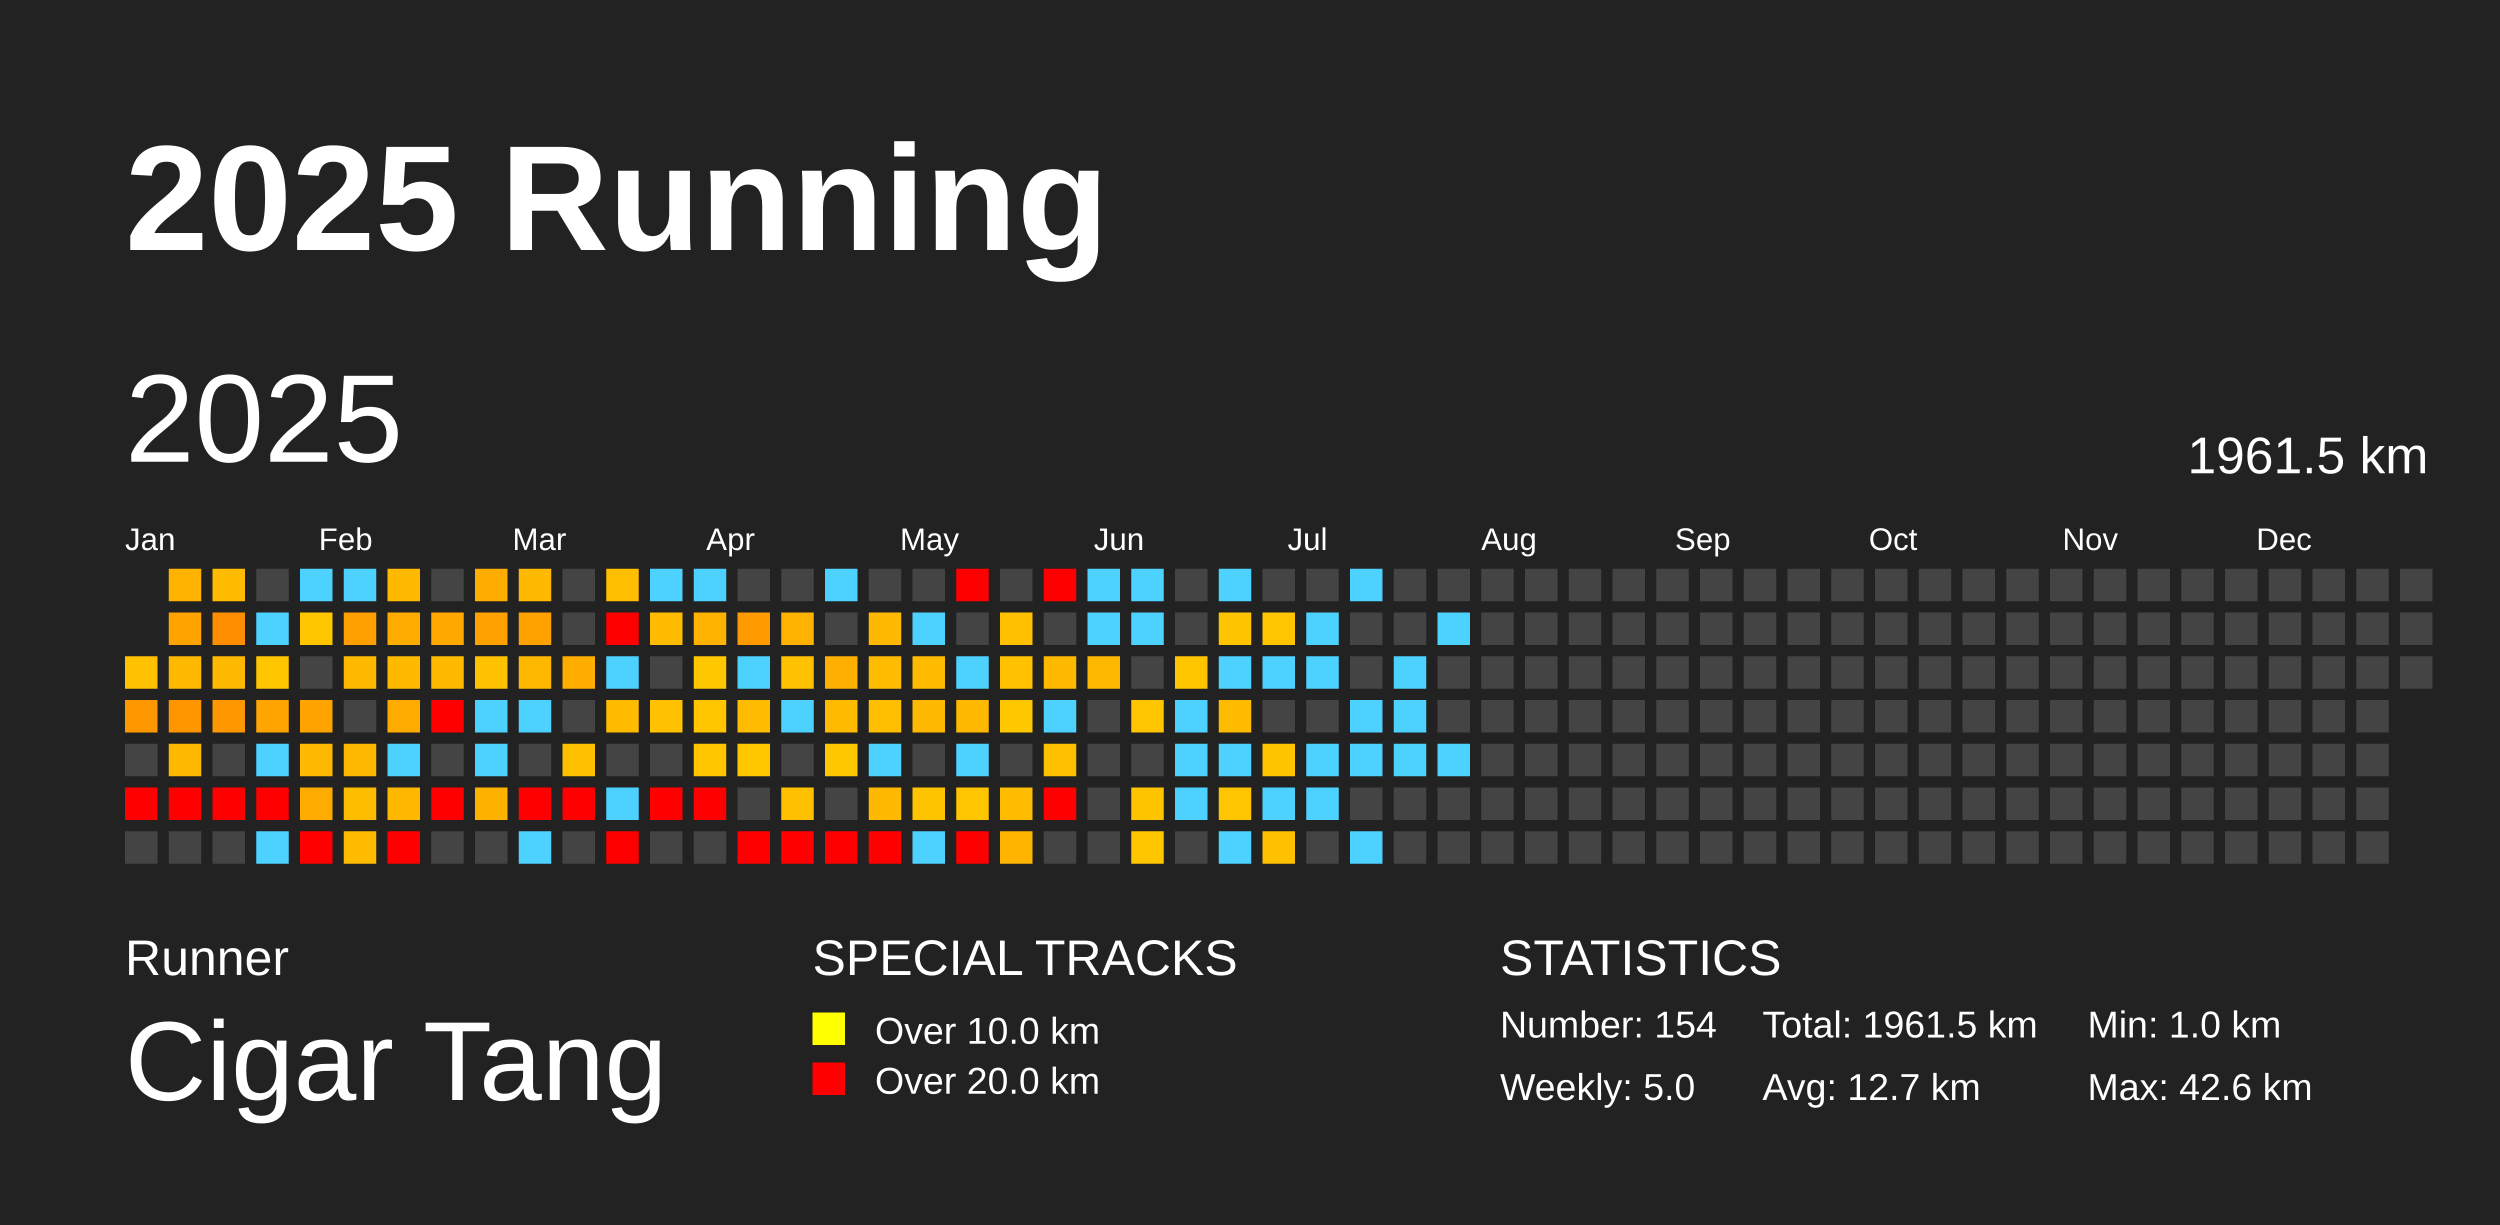
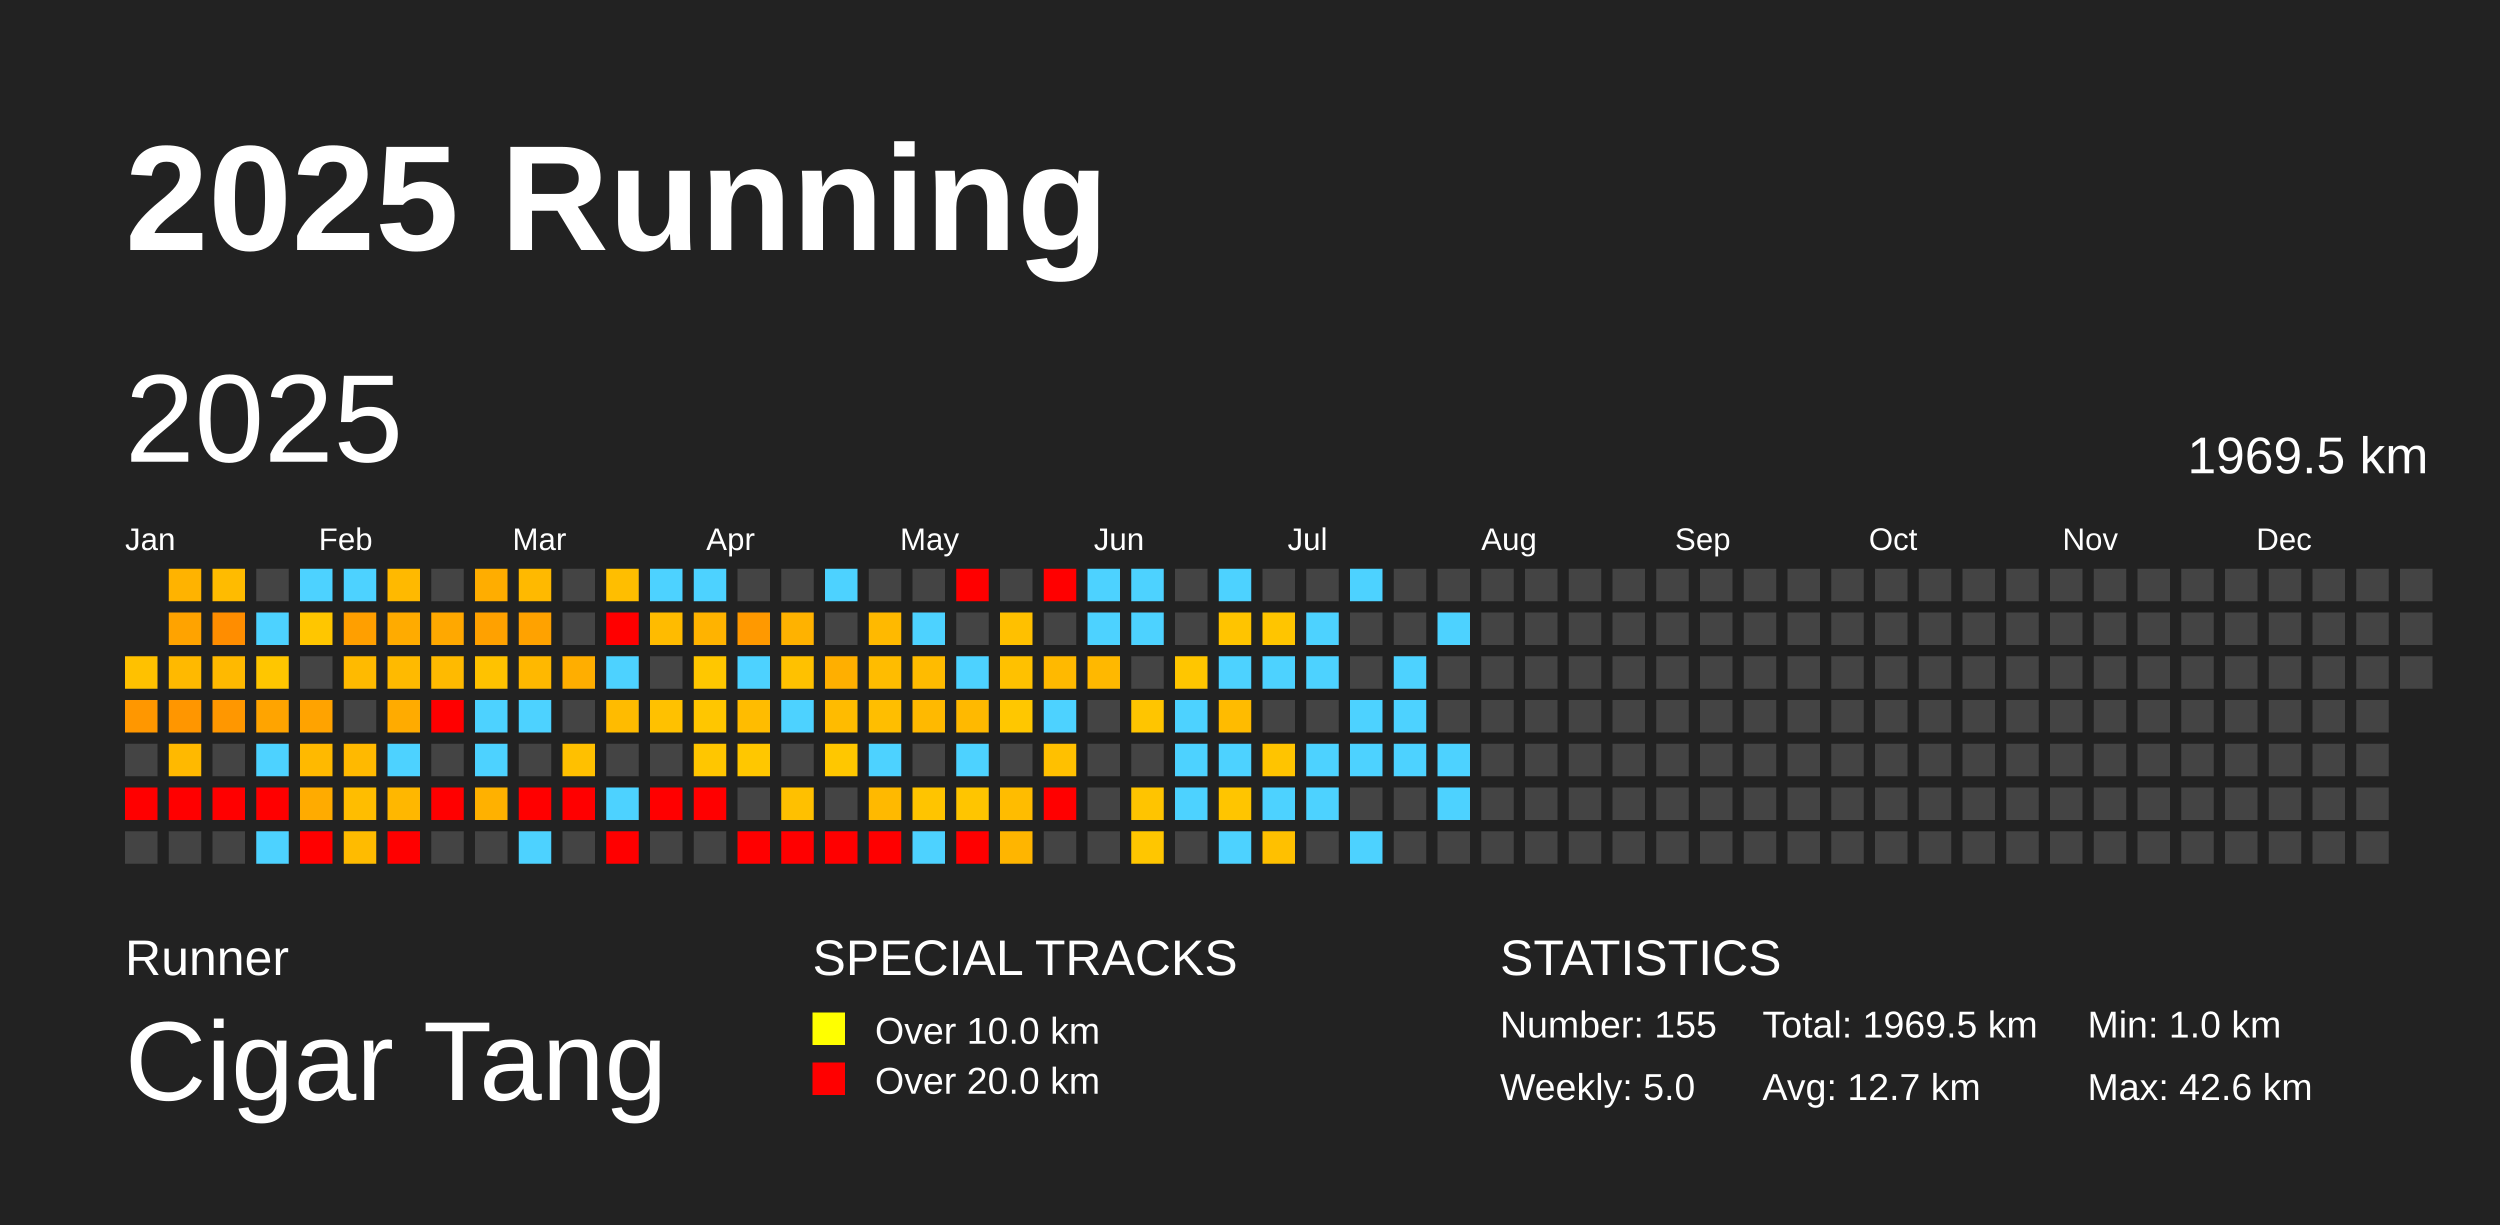
<svg xmlns="http://www.w3.org/2000/svg" baseProfile="full" height="98mm" version="1.1" viewBox="0,0,200,98" width="200mm">
  <defs />
  <rect fill="#222222" height="98" width="200" x="0" y="0" />
  <text fill="#FFFFFF" style="font-size:12px; font-family:Arial; font-weight:bold;" x="10" y="20">2025 Running</text>
  <text fill="#FFFFFF" style="font-size:4px; font-family:Arial" x="10" y="78">Runner</text>
  <text fill="#FFFFFF" style="font-size:9px; font-family:Arial" x="10" y="88">Cigar Tang</text>
  <text fill="#FFFFFF" style="font-size:4px; font-family:Arial" x="65" y="78">SPECIAL TRACKS</text>
  <rect fill="yellow" height="2.6" width="2.6" x="65" y="81" />
  <text fill="#FFFFFF" style="font-size:3px; font-family:Arial" x="70" y="83.5">Over 10.0 km</text>
  <rect fill="red" height="2.6" width="2.6" x="65" y="85" />
  <text fill="#FFFFFF" style="font-size:3px; font-family:Arial" x="70" y="87.5">Over 20.0 km</text>
  <text fill="#FFFFFF" style="font-size:4px; font-family:Arial" x="120" y="78">STATISTICS</text>
-   <text fill="#FFFFFF" style="font-size:3px; font-family:Arial" x="120" y="83">Number: 154</text>
+   <text fill="#FFFFFF" style="font-size:3px; font-family:Arial" x="120" y="83">Number: 155</text>
  <text fill="#FFFFFF" style="font-size:3px; font-family:Arial" x="120" y="88">Weekly: 5.0</text>
-   <text fill="#FFFFFF" style="font-size:3px; font-family:Arial" x="141" y="83">Total: 1961.5 km</text>
+   <text fill="#FFFFFF" style="font-size:3px; font-family:Arial" x="141" y="83">Total: 1969.5 km</text>
  <text fill="#FFFFFF" style="font-size:3px; font-family:Arial" x="141" y="88">Avg: 12.7 km</text>
  <text fill="#FFFFFF" style="font-size:3px; font-family:Arial" x="167" y="83">Min: 1.0 km</text>
  <text fill="#FFFFFF" style="font-size:3px; font-family:Arial" x="167" y="88">Max: 42.6 km</text>
  <text dominant-baseline="hanging" fill="#FFFFFF" style="font-size:10.0px; font-family:Arial;" x="10" y="30">2025</text>
-   <text dominant-baseline="hanging" fill="#FFFFFF" style="font-size:4.125px; font-family:Arial;" x="175" y="35">1961.5 km</text>
+   <text dominant-baseline="hanging" fill="#FFFFFF" style="font-size:4.125px; font-family:Arial;" x="175" y="35">1969.5 km</text>
  <text fill="#FFFFFF" style="font-size:2.5px; font-family:Arial" x="10.0" y="44">Jan</text>
  <text fill="#FFFFFF" style="font-size:2.5px; font-family:Arial" x="25.5" y="44">Feb</text>
  <text fill="#FFFFFF" style="font-size:2.5px; font-family:Arial" x="41.0" y="44">Mar</text>
  <text fill="#FFFFFF" style="font-size:2.5px; font-family:Arial" x="56.5" y="44">Apr</text>
  <text fill="#FFFFFF" style="font-size:2.5px; font-family:Arial" x="72.0" y="44">May</text>
  <text fill="#FFFFFF" style="font-size:2.5px; font-family:Arial" x="87.5" y="44">Jun</text>
  <text fill="#FFFFFF" style="font-size:2.5px; font-family:Arial" x="103.0" y="44">Jul</text>
  <text fill="#FFFFFF" style="font-size:2.5px; font-family:Arial" x="118.5" y="44">Aug</text>
  <text fill="#FFFFFF" style="font-size:2.5px; font-family:Arial" x="134.0" y="44">Sep</text>
  <text fill="#FFFFFF" style="font-size:2.5px; font-family:Arial" x="149.5" y="44">Oct</text>
  <text fill="#FFFFFF" style="font-size:2.5px; font-family:Arial" x="165.0" y="44">Nov</text>
  <text fill="#FFFFFF" style="font-size:2.5px; font-family:Arial" x="180.5" y="44">Dec</text>
  <rect fill="#ffc100" height="2.6" width="2.6" x="10.0" y="52.5" />
  <rect fill="#ff9700" height="2.6" width="2.6" x="10.0" y="56.0" />
  <rect fill="#444444" height="2.6" width="2.6" x="10.0" y="59.5" />
  <rect fill="red" height="2.6" width="2.6" x="10.0" y="63.0" />
  <rect fill="#444444" height="2.6" width="2.6" x="10.0" y="66.5" />
  <rect fill="#ffb300" height="2.6" width="2.6" x="13.5" y="45.5" />
  <rect fill="#ffa300" height="2.6" width="2.6" x="13.5" y="49.0" />
  <rect fill="#ffb900" height="2.6" width="2.6" x="13.5" y="52.5" />
  <rect fill="#ff9600" height="2.6" width="2.6" x="13.5" y="56.0" />
  <rect fill="#ffb900" height="2.6" width="2.6" x="13.5" y="59.5" />
  <rect fill="red" height="2.6" width="2.6" x="13.5" y="63.0" />
  <rect fill="#444444" height="2.6" width="2.6" x="13.5" y="66.5" />
  <rect fill="#ffbb00" height="2.6" width="2.6" x="17.0" y="45.5" />
  <rect fill="#ff8d00" height="2.6" width="2.6" x="17.0" y="49.0" />
  <rect fill="#ffb900" height="2.6" width="2.6" x="17.0" y="52.5" />
  <rect fill="#ff9700" height="2.6" width="2.6" x="17.0" y="56.0" />
  <rect fill="#444444" height="2.6" width="2.6" x="17.0" y="59.5" />
  <rect fill="red" height="2.6" width="2.6" x="17.0" y="63.0" />
  <rect fill="#444444" height="2.6" width="2.6" x="17.0" y="66.5" />
  <rect fill="#444444" height="2.6" width="2.6" x="20.5" y="45.5" />
  <rect fill="#4dd2ff" height="2.6" width="2.6" x="20.5" y="49.0" />
  <rect fill="#ffc600" height="2.6" width="2.6" x="20.5" y="52.5" />
  <rect fill="#ffa400" height="2.6" width="2.6" x="20.5" y="56.0" />
  <rect fill="#4dd2ff" height="2.6" width="2.6" x="20.5" y="59.5" />
  <rect fill="red" height="2.6" width="2.6" x="20.5" y="63.0" />
  <rect fill="#4dd2ff" height="2.6" width="2.6" x="20.5" y="66.5" />
  <rect fill="#4dd2ff" height="2.6" width="2.6" x="24.0" y="45.5" />
  <rect fill="#ffc600" height="2.6" width="2.6" x="24.0" y="49.0" />
  <rect fill="#444444" height="2.6" width="2.6" x="24.0" y="52.5" />
  <rect fill="#ffa300" height="2.6" width="2.6" x="24.0" y="56.0" />
  <rect fill="#ffb900" height="2.6" width="2.6" x="24.0" y="59.5" />
  <rect fill="#ffab00" height="2.6" width="2.6" x="24.0" y="63.0" />
  <rect fill="red" height="2.6" width="2.6" x="24.0" y="66.5" />
  <rect fill="#4dd2ff" height="2.6" width="2.6" x="27.5" y="45.5" />
  <rect fill="#ff9f00" height="2.6" width="2.6" x="27.5" y="49.0" />
  <rect fill="#ffba00" height="2.6" width="2.6" x="27.5" y="52.5" />
  <rect fill="#444444" height="2.6" width="2.6" x="27.5" y="56.0" />
  <rect fill="#ffb900" height="2.6" width="2.6" x="27.5" y="59.5" />
  <rect fill="#ffbd00" height="2.6" width="2.6" x="27.5" y="63.0" />
  <rect fill="#ffbb00" height="2.6" width="2.6" x="27.5" y="66.5" />
  <rect fill="#ffb900" height="2.6" width="2.6" x="31.0" y="45.5" />
  <rect fill="#ffab00" height="2.6" width="2.6" x="31.0" y="49.0" />
  <rect fill="#ffba00" height="2.6" width="2.6" x="31.0" y="52.5" />
  <rect fill="#ffab00" height="2.6" width="2.6" x="31.0" y="56.0" />
  <rect fill="#4dd2ff" height="2.6" width="2.6" x="31.0" y="59.5" />
  <rect fill="#ffb700" height="2.6" width="2.6" x="31.0" y="63.0" />
  <rect fill="red" height="2.6" width="2.6" x="31.0" y="66.5" />
  <rect fill="#444444" height="2.6" width="2.6" x="34.5" y="45.5" />
  <rect fill="#ffa800" height="2.6" width="2.6" x="34.5" y="49.0" />
  <rect fill="#ffba00" height="2.6" width="2.6" x="34.5" y="52.5" />
  <rect fill="red" height="2.6" width="2.6" x="34.5" y="56.0" />
  <rect fill="#444444" height="2.6" width="2.6" x="34.5" y="59.5" />
  <rect fill="red" height="2.6" width="2.6" x="34.5" y="63.0" />
  <rect fill="#444444" height="2.6" width="2.6" x="34.5" y="66.5" />
  <rect fill="#ffad00" height="2.6" width="2.6" x="38.0" y="45.5" />
  <rect fill="#ffa100" height="2.6" width="2.6" x="38.0" y="49.0" />
  <rect fill="#ffc200" height="2.6" width="2.6" x="38.0" y="52.5" />
  <rect fill="#4dd2ff" height="2.6" width="2.6" x="38.0" y="56.0" />
  <rect fill="#4dd2ff" height="2.6" width="2.6" x="38.0" y="59.5" />
  <rect fill="#ffb100" height="2.6" width="2.6" x="38.0" y="63.0" />
  <rect fill="#444444" height="2.6" width="2.6" x="38.0" y="66.5" />
  <rect fill="#ffb900" height="2.6" width="2.6" x="41.5" y="45.5" />
  <rect fill="#ffa200" height="2.6" width="2.6" x="41.5" y="49.0" />
  <rect fill="#ffb800" height="2.6" width="2.6" x="41.5" y="52.5" />
  <rect fill="#4dd2ff" height="2.6" width="2.6" x="41.5" y="56.0" />
  <rect fill="#444444" height="2.6" width="2.6" x="41.5" y="59.5" />
  <rect fill="red" height="2.6" width="2.6" x="41.5" y="63.0" />
  <rect fill="#4dd2ff" height="2.6" width="2.6" x="41.5" y="66.5" />
  <rect fill="#444444" height="2.6" width="2.6" x="45.0" y="45.5" />
  <rect fill="#444444" height="2.6" width="2.6" x="45.0" y="49.0" />
  <rect fill="#ffae00" height="2.6" width="2.6" x="45.0" y="52.5" />
  <rect fill="#444444" height="2.6" width="2.6" x="45.0" y="56.0" />
  <rect fill="#ffc000" height="2.6" width="2.6" x="45.0" y="59.5" />
  <rect fill="red" height="2.6" width="2.6" x="45.0" y="63.0" />
  <rect fill="#444444" height="2.6" width="2.6" x="45.0" y="66.5" />
  <rect fill="#ffbe00" height="2.6" width="2.6" x="48.5" y="45.5" />
  <rect fill="red" height="2.6" width="2.6" x="48.5" y="49.0" />
  <rect fill="#4dd2ff" height="2.6" width="2.6" x="48.5" y="52.5" />
  <rect fill="#ffbb00" height="2.6" width="2.6" x="48.5" y="56.0" />
  <rect fill="#444444" height="2.6" width="2.6" x="48.5" y="59.5" />
  <rect fill="#4dd2ff" height="2.6" width="2.6" x="48.5" y="63.0" />
  <rect fill="red" height="2.6" width="2.6" x="48.5" y="66.5" />
  <rect fill="#4dd2ff" height="2.6" width="2.6" x="52.0" y="45.5" />
  <rect fill="#ffbb00" height="2.6" width="2.6" x="52.0" y="49.0" />
  <rect fill="#444444" height="2.6" width="2.6" x="52.0" y="52.5" />
  <rect fill="#ffc100" height="2.6" width="2.6" x="52.0" y="56.0" />
  <rect fill="#444444" height="2.6" width="2.6" x="52.0" y="59.5" />
  <rect fill="red" height="2.6" width="2.6" x="52.0" y="63.0" />
  <rect fill="#444444" height="2.6" width="2.6" x="52.0" y="66.5" />
  <rect fill="#4dd2ff" height="2.6" width="2.6" x="55.5" y="45.5" />
  <rect fill="#ffb300" height="2.6" width="2.6" x="55.5" y="49.0" />
  <rect fill="#ffc700" height="2.6" width="2.6" x="55.5" y="52.5" />
  <rect fill="#ffc600" height="2.6" width="2.6" x="55.5" y="56.0" />
  <rect fill="#ffc600" height="2.6" width="2.6" x="55.5" y="59.5" />
  <rect fill="red" height="2.6" width="2.6" x="55.5" y="63.0" />
  <rect fill="#444444" height="2.6" width="2.6" x="55.5" y="66.5" />
  <rect fill="#444444" height="2.6" width="2.6" x="59.0" y="45.5" />
  <rect fill="#ff9900" height="2.6" width="2.6" x="59.0" y="49.0" />
  <rect fill="#4dd2ff" height="2.6" width="2.6" x="59.0" y="52.5" />
  <rect fill="#ffbc00" height="2.6" width="2.6" x="59.0" y="56.0" />
  <rect fill="#ffc700" height="2.6" width="2.6" x="59.0" y="59.5" />
  <rect fill="#444444" height="2.6" width="2.6" x="59.0" y="63.0" />
  <rect fill="red" height="2.6" width="2.6" x="59.0" y="66.5" />
  <rect fill="#444444" height="2.6" width="2.6" x="62.5" y="45.5" />
  <rect fill="#ffb200" height="2.6" width="2.6" x="62.5" y="49.0" />
  <rect fill="#ffc100" height="2.6" width="2.6" x="62.5" y="52.5" />
  <rect fill="#4dd2ff" height="2.6" width="2.6" x="62.5" y="56.0" />
  <rect fill="#444444" height="2.6" width="2.6" x="62.5" y="59.5" />
  <rect fill="#ffc000" height="2.6" width="2.6" x="62.5" y="63.0" />
  <rect fill="red" height="2.6" width="2.6" x="62.5" y="66.5" />
  <rect fill="#4dd2ff" height="2.6" width="2.6" x="66.0" y="45.5" />
  <rect fill="#444444" height="2.6" width="2.6" x="66.0" y="49.0" />
  <rect fill="#ffaf00" height="2.6" width="2.6" x="66.0" y="52.5" />
  <rect fill="#ffbb00" height="2.6" width="2.6" x="66.0" y="56.0" />
  <rect fill="#ffc700" height="2.6" width="2.6" x="66.0" y="59.5" />
  <rect fill="#444444" height="2.6" width="2.6" x="66.0" y="63.0" />
  <rect fill="red" height="2.6" width="2.6" x="66.0" y="66.5" />
  <rect fill="#444444" height="2.6" width="2.6" x="69.5" y="45.5" />
  <rect fill="#ffb900" height="2.6" width="2.6" x="69.5" y="49.0" />
  <rect fill="#ffbc00" height="2.6" width="2.6" x="69.5" y="52.5" />
  <rect fill="#ffbe00" height="2.6" width="2.6" x="69.5" y="56.0" />
  <rect fill="#4dd2ff" height="2.6" width="2.6" x="69.5" y="59.5" />
  <rect fill="#ffb900" height="2.6" width="2.6" x="69.5" y="63.0" />
  <rect fill="red" height="2.6" width="2.6" x="69.5" y="66.5" />
  <rect fill="#444444" height="2.6" width="2.6" x="73.0" y="45.5" />
  <rect fill="#4dd2ff" height="2.6" width="2.6" x="73.0" y="49.0" />
  <rect fill="#ffbb00" height="2.6" width="2.6" x="73.0" y="52.5" />
  <rect fill="#ffb900" height="2.6" width="2.6" x="73.0" y="56.0" />
  <rect fill="#444444" height="2.6" width="2.6" x="73.0" y="59.5" />
  <rect fill="#ffc400" height="2.6" width="2.6" x="73.0" y="63.0" />
  <rect fill="#4dd2ff" height="2.6" width="2.6" x="73.0" y="66.5" />
  <rect fill="red" height="2.6" width="2.6" x="76.5" y="45.5" />
  <rect fill="#444444" height="2.6" width="2.6" x="76.5" y="49.0" />
  <rect fill="#4dd2ff" height="2.6" width="2.6" x="76.5" y="52.5" />
  <rect fill="#ffb900" height="2.6" width="2.6" x="76.5" y="56.0" />
  <rect fill="#4dd2ff" height="2.6" width="2.6" x="76.5" y="59.5" />
  <rect fill="#ffc500" height="2.6" width="2.6" x="76.5" y="63.0" />
  <rect fill="red" height="2.6" width="2.6" x="76.5" y="66.5" />
  <rect fill="#444444" height="2.6" width="2.6" x="80.0" y="45.5" />
  <rect fill="#ffc000" height="2.6" width="2.6" x="80.0" y="49.0" />
  <rect fill="#ffc100" height="2.6" width="2.6" x="80.0" y="52.5" />
  <rect fill="#ffc700" height="2.6" width="2.6" x="80.0" y="56.0" />
  <rect fill="#444444" height="2.6" width="2.6" x="80.0" y="59.5" />
  <rect fill="#ffbc00" height="2.6" width="2.6" x="80.0" y="63.0" />
  <rect fill="#ffb500" height="2.6" width="2.6" x="80.0" y="66.5" />
  <rect fill="red" height="2.6" width="2.6" x="83.5" y="45.5" />
  <rect fill="#444444" height="2.6" width="2.6" x="83.5" y="49.0" />
  <rect fill="#ffb900" height="2.6" width="2.6" x="83.5" y="52.5" />
  <rect fill="#4dd2ff" height="2.6" width="2.6" x="83.5" y="56.0" />
  <rect fill="#ffc000" height="2.6" width="2.6" x="83.5" y="59.5" />
  <rect fill="red" height="2.6" width="2.6" x="83.5" y="63.0" />
  <rect fill="#444444" height="2.6" width="2.6" x="83.5" y="66.5" />
  <rect fill="#4dd2ff" height="2.6" width="2.6" x="87.0" y="45.5" />
  <rect fill="#4dd2ff" height="2.6" width="2.6" x="87.0" y="49.0" />
  <rect fill="#ffb800" height="2.6" width="2.6" x="87.0" y="52.5" />
  <rect fill="#444444" height="2.6" width="2.6" x="87.0" y="56.0" />
  <rect fill="#444444" height="2.6" width="2.6" x="87.0" y="59.5" />
  <rect fill="#444444" height="2.6" width="2.6" x="87.0" y="63.0" />
  <rect fill="#444444" height="2.6" width="2.6" x="87.0" y="66.5" />
  <rect fill="#4dd2ff" height="2.6" width="2.6" x="90.5" y="45.5" />
  <rect fill="#4dd2ff" height="2.6" width="2.6" x="90.5" y="49.0" />
  <rect fill="#444444" height="2.6" width="2.6" x="90.5" y="52.5" />
  <rect fill="#ffc500" height="2.6" width="2.6" x="90.5" y="56.0" />
  <rect fill="#444444" height="2.6" width="2.6" x="90.5" y="59.5" />
  <rect fill="#ffc400" height="2.6" width="2.6" x="90.5" y="63.0" />
  <rect fill="#ffc600" height="2.6" width="2.6" x="90.5" y="66.5" />
  <rect fill="#444444" height="2.6" width="2.6" x="94.0" y="45.5" />
  <rect fill="#444444" height="2.6" width="2.6" x="94.0" y="49.0" />
  <rect fill="#ffc600" height="2.6" width="2.6" x="94.0" y="52.5" />
  <rect fill="#4dd2ff" height="2.6" width="2.6" x="94.0" y="56.0" />
  <rect fill="#4dd2ff" height="2.6" width="2.6" x="94.0" y="59.5" />
  <rect fill="#4dd2ff" height="2.6" width="2.6" x="94.0" y="63.0" />
  <rect fill="#444444" height="2.6" width="2.6" x="94.0" y="66.5" />
  <rect fill="#4dd2ff" height="2.6" width="2.6" x="97.5" y="45.5" />
  <rect fill="#ffc400" height="2.6" width="2.6" x="97.5" y="49.0" />
  <rect fill="#4dd2ff" height="2.6" width="2.6" x="97.5" y="52.5" />
  <rect fill="#ffbb00" height="2.6" width="2.6" x="97.5" y="56.0" />
  <rect fill="#4dd2ff" height="2.6" width="2.6" x="97.5" y="59.5" />
  <rect fill="#ffc500" height="2.6" width="2.6" x="97.5" y="63.0" />
  <rect fill="#4dd2ff" height="2.6" width="2.6" x="97.5" y="66.5" />
  <rect fill="#444444" height="2.6" width="2.6" x="101.0" y="45.5" />
  <rect fill="#ffc500" height="2.6" width="2.6" x="101.0" y="49.0" />
  <rect fill="#4dd2ff" height="2.6" width="2.6" x="101.0" y="52.5" />
  <rect fill="#444444" height="2.6" width="2.6" x="101.0" y="56.0" />
  <rect fill="#ffc400" height="2.6" width="2.6" x="101.0" y="59.5" />
  <rect fill="#4dd2ff" height="2.6" width="2.6" x="101.0" y="63.0" />
  <rect fill="#ffc000" height="2.6" width="2.6" x="101.0" y="66.5" />
  <rect fill="#444444" height="2.6" width="2.6" x="104.5" y="45.5" />
  <rect fill="#4dd2ff" height="2.6" width="2.6" x="104.5" y="49.0" />
  <rect fill="#4dd2ff" height="2.6" width="2.6" x="104.5" y="52.5" />
  <rect fill="#444444" height="2.6" width="2.6" x="104.5" y="56.0" />
  <rect fill="#4dd2ff" height="2.6" width="2.6" x="104.5" y="59.5" />
  <rect fill="#4dd2ff" height="2.6" width="2.6" x="104.5" y="63.0" />
  <rect fill="#444444" height="2.6" width="2.6" x="104.5" y="66.5" />
  <rect fill="#4dd2ff" height="2.6" width="2.6" x="108.0" y="45.5" />
  <rect fill="#444444" height="2.6" width="2.6" x="108.0" y="49.0" />
  <rect fill="#444444" height="2.6" width="2.6" x="108.0" y="52.5" />
  <rect fill="#4dd2ff" height="2.6" width="2.6" x="108.0" y="56.0" />
  <rect fill="#4dd2ff" height="2.6" width="2.6" x="108.0" y="59.5" />
  <rect fill="#444444" height="2.6" width="2.6" x="108.0" y="63.0" />
  <rect fill="#4dd2ff" height="2.6" width="2.6" x="108.0" y="66.5" />
  <rect fill="#444444" height="2.6" width="2.6" x="111.5" y="45.5" />
  <rect fill="#444444" height="2.6" width="2.6" x="111.5" y="49.0" />
  <rect fill="#4dd2ff" height="2.6" width="2.6" x="111.5" y="52.5" />
  <rect fill="#4dd2ff" height="2.6" width="2.6" x="111.5" y="56.0" />
  <rect fill="#4dd2ff" height="2.6" width="2.6" x="111.5" y="59.5" />
  <rect fill="#444444" height="2.6" width="2.6" x="111.5" y="63.0" />
  <rect fill="#444444" height="2.6" width="2.6" x="111.5" y="66.5" />
  <rect fill="#444444" height="2.6" width="2.6" x="115.0" y="45.5" />
  <rect fill="#4dd2ff" height="2.6" width="2.6" x="115.0" y="49.0" />
  <rect fill="#444444" height="2.6" width="2.6" x="115.0" y="52.5" />
  <rect fill="#444444" height="2.6" width="2.6" x="115.0" y="56.0" />
  <rect fill="#4dd2ff" height="2.6" width="2.6" x="115.0" y="59.5" />
-   <rect fill="#444444" height="2.6" width="2.6" x="115.0" y="63.0" />
+   <rect fill="#4dd2ff" height="2.6" width="2.6" x="115.0" y="63.0" />
  <rect fill="#444444" height="2.6" width="2.6" x="115.0" y="66.5" />
  <rect fill="#444444" height="2.6" width="2.6" x="118.5" y="45.5" />
  <rect fill="#444444" height="2.6" width="2.6" x="118.5" y="49.0" />
  <rect fill="#444444" height="2.6" width="2.6" x="118.5" y="52.5" />
  <rect fill="#444444" height="2.6" width="2.6" x="118.5" y="56.0" />
  <rect fill="#444444" height="2.6" width="2.6" x="118.5" y="59.5" />
  <rect fill="#444444" height="2.6" width="2.6" x="118.5" y="63.0" />
  <rect fill="#444444" height="2.6" width="2.6" x="118.5" y="66.5" />
  <rect fill="#444444" height="2.6" width="2.6" x="122.0" y="45.5" />
  <rect fill="#444444" height="2.6" width="2.6" x="122.0" y="49.0" />
  <rect fill="#444444" height="2.6" width="2.6" x="122.0" y="52.5" />
  <rect fill="#444444" height="2.6" width="2.6" x="122.0" y="56.0" />
  <rect fill="#444444" height="2.6" width="2.6" x="122.0" y="59.5" />
  <rect fill="#444444" height="2.6" width="2.6" x="122.0" y="63.0" />
  <rect fill="#444444" height="2.6" width="2.6" x="122.0" y="66.5" />
  <rect fill="#444444" height="2.6" width="2.6" x="125.5" y="45.5" />
  <rect fill="#444444" height="2.6" width="2.6" x="125.5" y="49.0" />
  <rect fill="#444444" height="2.6" width="2.6" x="125.5" y="52.5" />
  <rect fill="#444444" height="2.6" width="2.6" x="125.5" y="56.0" />
  <rect fill="#444444" height="2.6" width="2.6" x="125.5" y="59.5" />
  <rect fill="#444444" height="2.6" width="2.6" x="125.5" y="63.0" />
  <rect fill="#444444" height="2.6" width="2.6" x="125.5" y="66.5" />
  <rect fill="#444444" height="2.6" width="2.6" x="129.0" y="45.5" />
  <rect fill="#444444" height="2.6" width="2.6" x="129.0" y="49.0" />
  <rect fill="#444444" height="2.6" width="2.6" x="129.0" y="52.5" />
  <rect fill="#444444" height="2.6" width="2.6" x="129.0" y="56.0" />
  <rect fill="#444444" height="2.6" width="2.6" x="129.0" y="59.5" />
  <rect fill="#444444" height="2.6" width="2.6" x="129.0" y="63.0" />
  <rect fill="#444444" height="2.6" width="2.6" x="129.0" y="66.5" />
  <rect fill="#444444" height="2.6" width="2.6" x="132.5" y="45.5" />
  <rect fill="#444444" height="2.6" width="2.6" x="132.5" y="49.0" />
  <rect fill="#444444" height="2.6" width="2.6" x="132.5" y="52.5" />
  <rect fill="#444444" height="2.6" width="2.6" x="132.5" y="56.0" />
  <rect fill="#444444" height="2.6" width="2.6" x="132.5" y="59.5" />
  <rect fill="#444444" height="2.6" width="2.6" x="132.5" y="63.0" />
  <rect fill="#444444" height="2.6" width="2.6" x="132.5" y="66.5" />
  <rect fill="#444444" height="2.6" width="2.6" x="136.0" y="45.5" />
  <rect fill="#444444" height="2.6" width="2.6" x="136.0" y="49.0" />
  <rect fill="#444444" height="2.6" width="2.6" x="136.0" y="52.5" />
  <rect fill="#444444" height="2.6" width="2.6" x="136.0" y="56.0" />
  <rect fill="#444444" height="2.6" width="2.6" x="136.0" y="59.5" />
  <rect fill="#444444" height="2.6" width="2.6" x="136.0" y="63.0" />
  <rect fill="#444444" height="2.6" width="2.6" x="136.0" y="66.5" />
  <rect fill="#444444" height="2.6" width="2.6" x="139.5" y="45.5" />
  <rect fill="#444444" height="2.6" width="2.6" x="139.5" y="49.0" />
  <rect fill="#444444" height="2.6" width="2.6" x="139.5" y="52.5" />
  <rect fill="#444444" height="2.6" width="2.6" x="139.5" y="56.0" />
  <rect fill="#444444" height="2.6" width="2.6" x="139.5" y="59.5" />
  <rect fill="#444444" height="2.6" width="2.6" x="139.5" y="63.0" />
  <rect fill="#444444" height="2.6" width="2.6" x="139.5" y="66.5" />
  <rect fill="#444444" height="2.6" width="2.6" x="143.0" y="45.5" />
  <rect fill="#444444" height="2.6" width="2.6" x="143.0" y="49.0" />
  <rect fill="#444444" height="2.6" width="2.6" x="143.0" y="52.5" />
  <rect fill="#444444" height="2.6" width="2.6" x="143.0" y="56.0" />
  <rect fill="#444444" height="2.6" width="2.6" x="143.0" y="59.5" />
  <rect fill="#444444" height="2.6" width="2.6" x="143.0" y="63.0" />
  <rect fill="#444444" height="2.6" width="2.6" x="143.0" y="66.5" />
  <rect fill="#444444" height="2.6" width="2.6" x="146.5" y="45.5" />
  <rect fill="#444444" height="2.6" width="2.6" x="146.5" y="49.0" />
  <rect fill="#444444" height="2.6" width="2.6" x="146.5" y="52.5" />
  <rect fill="#444444" height="2.6" width="2.6" x="146.5" y="56.0" />
  <rect fill="#444444" height="2.6" width="2.6" x="146.5" y="59.5" />
  <rect fill="#444444" height="2.6" width="2.6" x="146.5" y="63.0" />
  <rect fill="#444444" height="2.6" width="2.6" x="146.5" y="66.5" />
  <rect fill="#444444" height="2.6" width="2.6" x="150.0" y="45.5" />
  <rect fill="#444444" height="2.6" width="2.6" x="150.0" y="49.0" />
  <rect fill="#444444" height="2.6" width="2.6" x="150.0" y="52.5" />
  <rect fill="#444444" height="2.6" width="2.6" x="150.0" y="56.0" />
  <rect fill="#444444" height="2.6" width="2.6" x="150.0" y="59.5" />
  <rect fill="#444444" height="2.6" width="2.6" x="150.0" y="63.0" />
  <rect fill="#444444" height="2.6" width="2.6" x="150.0" y="66.5" />
  <rect fill="#444444" height="2.6" width="2.6" x="153.5" y="45.5" />
  <rect fill="#444444" height="2.6" width="2.6" x="153.5" y="49.0" />
  <rect fill="#444444" height="2.6" width="2.6" x="153.5" y="52.5" />
  <rect fill="#444444" height="2.6" width="2.6" x="153.5" y="56.0" />
  <rect fill="#444444" height="2.6" width="2.6" x="153.5" y="59.5" />
  <rect fill="#444444" height="2.6" width="2.6" x="153.5" y="63.0" />
  <rect fill="#444444" height="2.6" width="2.6" x="153.5" y="66.5" />
  <rect fill="#444444" height="2.6" width="2.6" x="157.0" y="45.5" />
  <rect fill="#444444" height="2.6" width="2.6" x="157.0" y="49.0" />
  <rect fill="#444444" height="2.6" width="2.6" x="157.0" y="52.5" />
  <rect fill="#444444" height="2.6" width="2.6" x="157.0" y="56.0" />
  <rect fill="#444444" height="2.6" width="2.6" x="157.0" y="59.5" />
  <rect fill="#444444" height="2.6" width="2.6" x="157.0" y="63.0" />
  <rect fill="#444444" height="2.6" width="2.6" x="157.0" y="66.5" />
  <rect fill="#444444" height="2.6" width="2.6" x="160.5" y="45.5" />
  <rect fill="#444444" height="2.6" width="2.6" x="160.5" y="49.0" />
  <rect fill="#444444" height="2.6" width="2.6" x="160.5" y="52.5" />
  <rect fill="#444444" height="2.6" width="2.6" x="160.5" y="56.0" />
  <rect fill="#444444" height="2.6" width="2.6" x="160.5" y="59.5" />
  <rect fill="#444444" height="2.6" width="2.6" x="160.5" y="63.0" />
  <rect fill="#444444" height="2.6" width="2.6" x="160.5" y="66.5" />
  <rect fill="#444444" height="2.6" width="2.6" x="164.0" y="45.5" />
  <rect fill="#444444" height="2.6" width="2.6" x="164.0" y="49.0" />
  <rect fill="#444444" height="2.6" width="2.6" x="164.0" y="52.5" />
  <rect fill="#444444" height="2.6" width="2.6" x="164.0" y="56.0" />
  <rect fill="#444444" height="2.6" width="2.6" x="164.0" y="59.5" />
  <rect fill="#444444" height="2.6" width="2.6" x="164.0" y="63.0" />
  <rect fill="#444444" height="2.6" width="2.6" x="164.0" y="66.5" />
  <rect fill="#444444" height="2.6" width="2.6" x="167.5" y="45.5" />
  <rect fill="#444444" height="2.6" width="2.6" x="167.5" y="49.0" />
  <rect fill="#444444" height="2.6" width="2.6" x="167.5" y="52.5" />
  <rect fill="#444444" height="2.6" width="2.6" x="167.5" y="56.0" />
  <rect fill="#444444" height="2.6" width="2.6" x="167.5" y="59.5" />
  <rect fill="#444444" height="2.6" width="2.6" x="167.5" y="63.0" />
  <rect fill="#444444" height="2.6" width="2.6" x="167.5" y="66.5" />
  <rect fill="#444444" height="2.6" width="2.6" x="171.0" y="45.5" />
  <rect fill="#444444" height="2.6" width="2.6" x="171.0" y="49.0" />
  <rect fill="#444444" height="2.6" width="2.6" x="171.0" y="52.5" />
  <rect fill="#444444" height="2.6" width="2.6" x="171.0" y="56.0" />
  <rect fill="#444444" height="2.6" width="2.6" x="171.0" y="59.5" />
  <rect fill="#444444" height="2.6" width="2.6" x="171.0" y="63.0" />
  <rect fill="#444444" height="2.6" width="2.6" x="171.0" y="66.5" />
  <rect fill="#444444" height="2.6" width="2.6" x="174.5" y="45.5" />
  <rect fill="#444444" height="2.6" width="2.6" x="174.5" y="49.0" />
  <rect fill="#444444" height="2.6" width="2.6" x="174.5" y="52.5" />
  <rect fill="#444444" height="2.6" width="2.6" x="174.5" y="56.0" />
  <rect fill="#444444" height="2.6" width="2.6" x="174.5" y="59.5" />
  <rect fill="#444444" height="2.6" width="2.6" x="174.5" y="63.0" />
  <rect fill="#444444" height="2.6" width="2.6" x="174.5" y="66.5" />
  <rect fill="#444444" height="2.6" width="2.6" x="178.0" y="45.5" />
  <rect fill="#444444" height="2.6" width="2.6" x="178.0" y="49.0" />
  <rect fill="#444444" height="2.6" width="2.6" x="178.0" y="52.5" />
  <rect fill="#444444" height="2.6" width="2.6" x="178.0" y="56.0" />
  <rect fill="#444444" height="2.6" width="2.6" x="178.0" y="59.5" />
  <rect fill="#444444" height="2.6" width="2.6" x="178.0" y="63.0" />
  <rect fill="#444444" height="2.6" width="2.6" x="178.0" y="66.5" />
  <rect fill="#444444" height="2.6" width="2.6" x="181.5" y="45.5" />
  <rect fill="#444444" height="2.6" width="2.6" x="181.5" y="49.0" />
  <rect fill="#444444" height="2.6" width="2.6" x="181.5" y="52.5" />
  <rect fill="#444444" height="2.6" width="2.6" x="181.5" y="56.0" />
  <rect fill="#444444" height="2.6" width="2.6" x="181.5" y="59.5" />
  <rect fill="#444444" height="2.6" width="2.6" x="181.5" y="63.0" />
  <rect fill="#444444" height="2.6" width="2.6" x="181.5" y="66.5" />
  <rect fill="#444444" height="2.6" width="2.6" x="185.0" y="45.5" />
  <rect fill="#444444" height="2.6" width="2.6" x="185.0" y="49.0" />
  <rect fill="#444444" height="2.6" width="2.6" x="185.0" y="52.5" />
  <rect fill="#444444" height="2.6" width="2.6" x="185.0" y="56.0" />
  <rect fill="#444444" height="2.6" width="2.6" x="185.0" y="59.5" />
  <rect fill="#444444" height="2.6" width="2.6" x="185.0" y="63.0" />
  <rect fill="#444444" height="2.6" width="2.6" x="185.0" y="66.5" />
  <rect fill="#444444" height="2.6" width="2.6" x="188.5" y="45.5" />
  <rect fill="#444444" height="2.6" width="2.6" x="188.5" y="49.0" />
  <rect fill="#444444" height="2.6" width="2.6" x="188.5" y="52.5" />
  <rect fill="#444444" height="2.6" width="2.6" x="188.5" y="56.0" />
  <rect fill="#444444" height="2.6" width="2.6" x="188.5" y="59.5" />
  <rect fill="#444444" height="2.6" width="2.6" x="188.5" y="63.0" />
  <rect fill="#444444" height="2.6" width="2.6" x="188.5" y="66.5" />
  <rect fill="#444444" height="2.6" width="2.6" x="192.0" y="45.5" />
  <rect fill="#444444" height="2.6" width="2.6" x="192.0" y="49.0" />
  <rect fill="#444444" height="2.6" width="2.6" x="192.0" y="52.5" />
</svg>
